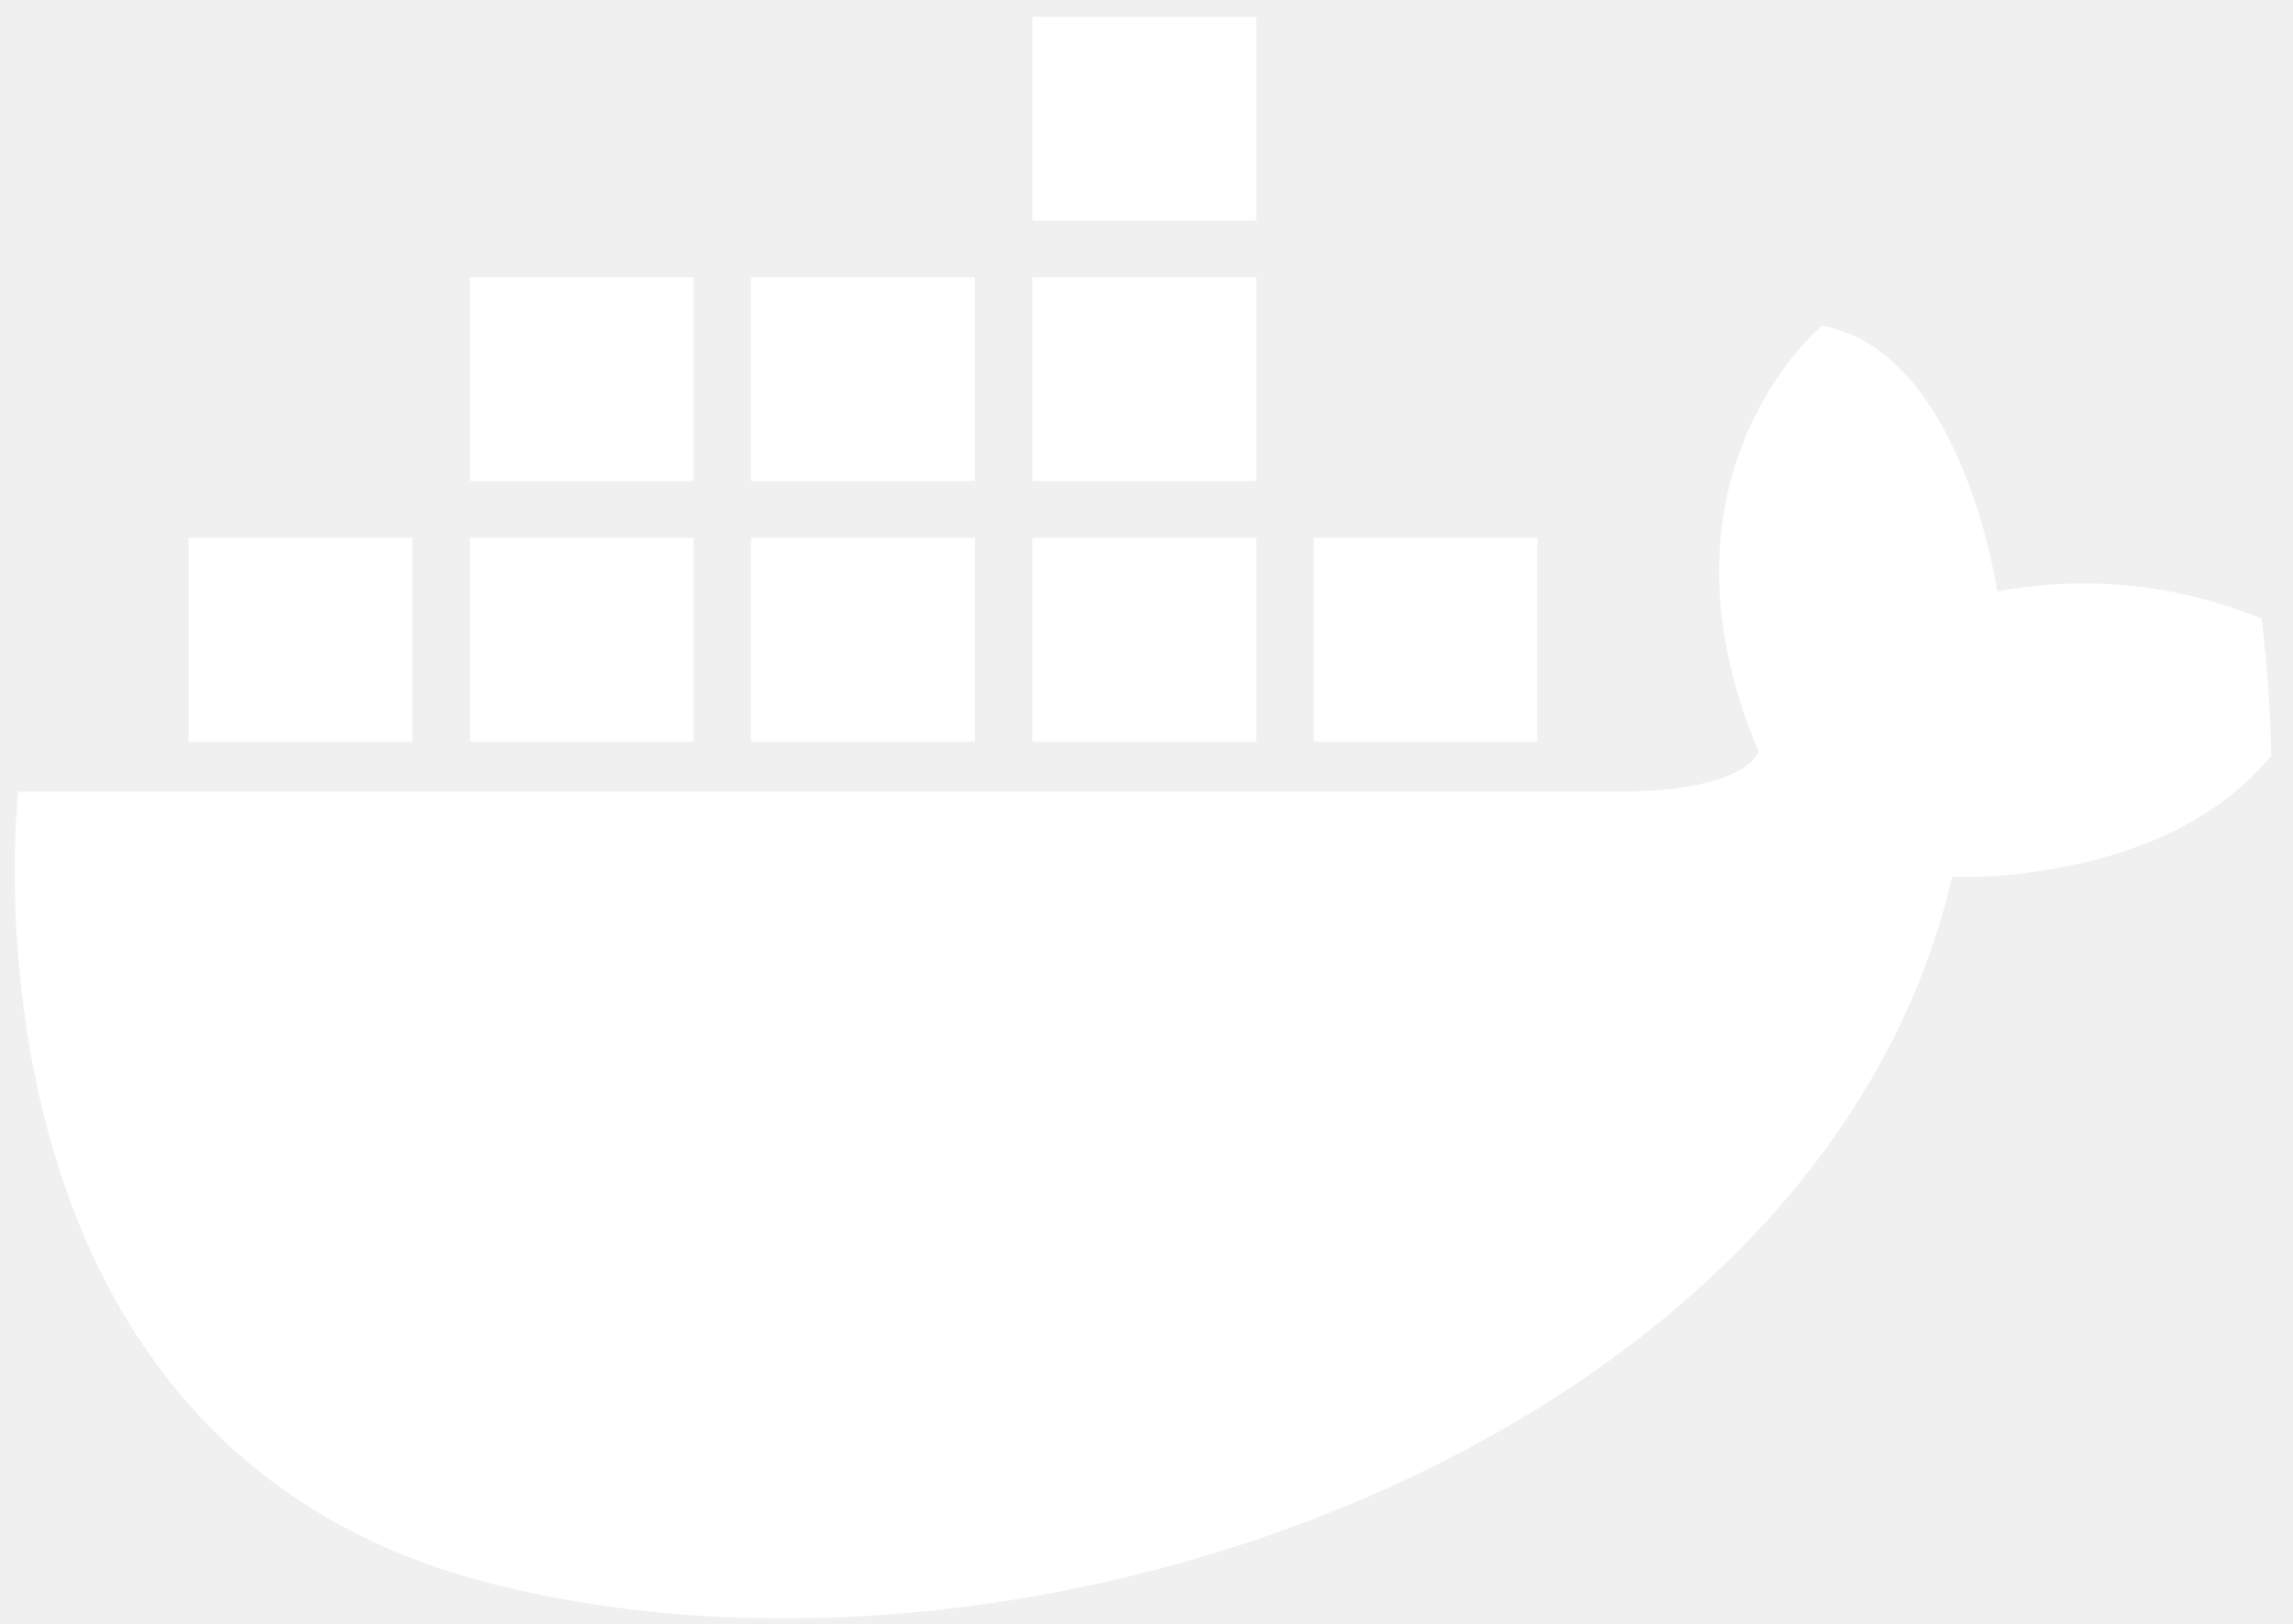
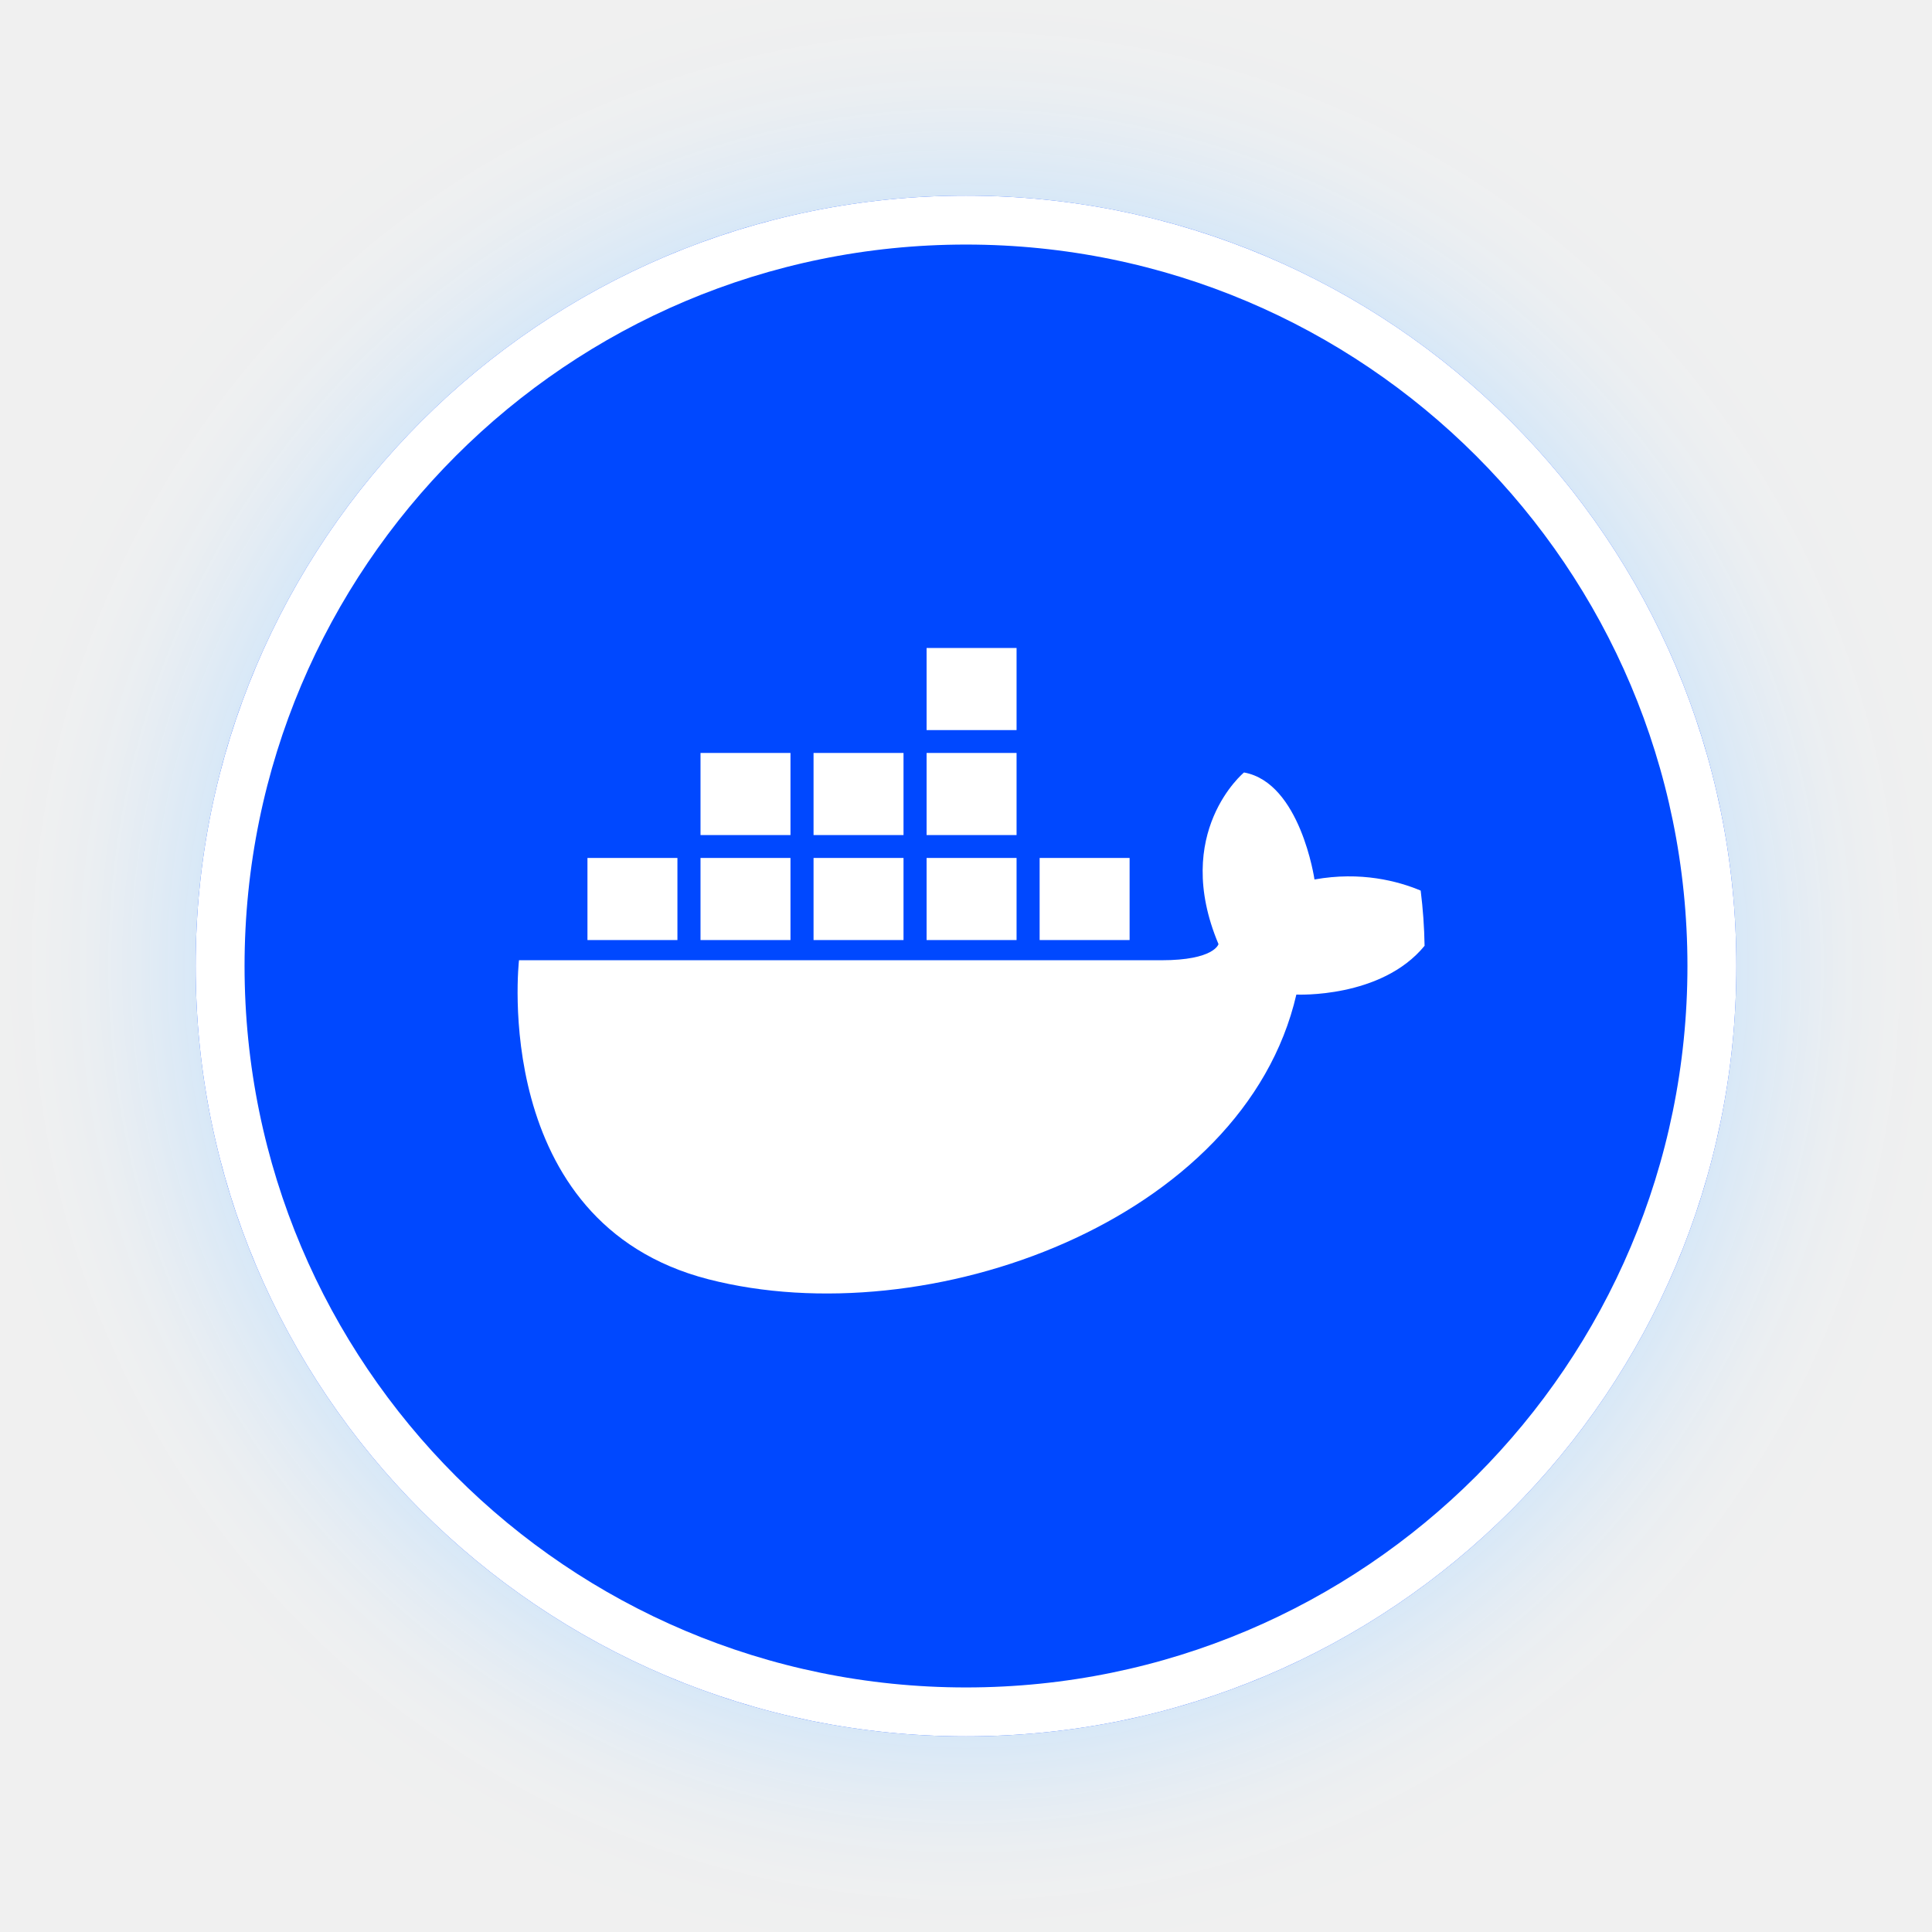
- <svg xmlns="http://www.w3.org/2000/svg" width="96" height="68" viewBox="0 0 96 68" fill="none">
-   <path d="M95.088 31.648C90.575 37.145 81.733 36.715 81.733 36.715C76.28 60.209 43.347 72.166 20.482 66.292C-2.382 60.42 0.764 33.15 0.764 33.15H67.68C73.202 33.15 73.623 31.471 73.623 31.471C68.728 19.864 76.28 13.641 76.28 13.641C82.154 14.691 83.621 24.759 83.621 24.759C88.442 23.894 92.314 24.922 94.683 25.913C94.92 27.796 95.058 29.709 95.088 31.648Z" fill="white" />
-   <path d="M17.267 22.521H7.896V31.052H17.267V22.521Z" fill="white" />
-   <path d="M29.04 22.521H19.67V31.052H29.04V22.521Z" fill="white" />
-   <path d="M64.365 22.521H54.994V31.052H64.365V22.521Z" fill="white" />
-   <path d="M52.589 22.521H43.219V31.052H52.589V22.521Z" fill="white" />
-   <path d="M52.589 0.707H43.219V9.237H52.589V0.707Z" fill="white" />
-   <path d="M40.814 22.521H31.443V31.052H40.814V22.521Z" fill="white" />
-   <path d="M29.04 11.613H19.67V20.143H29.04V11.613Z" fill="white" />
-   <path d="M52.589 11.613H43.219V20.143H52.589V11.613Z" fill="white" />
-   <path d="M40.814 11.613H31.443V20.143H40.814V11.613Z" fill="white" />
+ <svg xmlns="http://www.w3.org/2000/svg" width="237" height="237" viewBox="0 0 237 237" fill="none">
+   <g filter="url(#filter0_d)">
+     <circle cx="118.5" cy="118.5" r="94.5" fill="#0048FF" />
+     <circle cx="118.5" cy="118.5" r="91.5" stroke="white" stroke-width="6" />
+   </g>
+   <path d="M174.754 116.022C169.439 122.511 159.025 122.005 159.025 122.005C152.603 149.743 113.817 163.861 86.888 156.926C59.962 149.993 63.666 117.794 63.666 117.794H142.474C148.978 117.794 149.473 115.813 149.473 115.813C143.709 102.108 152.603 94.76 152.603 94.76C159.521 96.001 161.249 107.887 161.249 107.887C166.926 106.866 171.487 108.08 174.276 109.249C174.555 111.473 174.718 113.732 174.754 116.022Z" fill="white" />
+   <path d="M83.1 105.246H72.064V115.317H83.1V105.246Z" fill="white" />
+   <path d="M96.968 105.246H85.933V115.317H96.968V105.246Z" fill="white" />
+   <path d="M138.569 105.246H127.533V115.317H138.569V105.246Z" fill="white" />
+   <path d="M124.703 105.246H113.667V115.317H124.703V105.246Z" fill="white" />
+   <path d="M124.703 79.489H113.667V89.561H124.703V79.489Z" fill="white" />
+   <path d="M110.835 105.246H99.799V115.317H110.835V105.246Z" fill="white" />
+   <path d="M96.968 92.366H85.933V102.438H96.968V92.366Z" fill="white" />
+   <path d="M124.703 92.366H113.667V102.438H124.703V92.366Z" fill="white" />
+   <path d="M110.835 92.366H99.799V102.438H110.835V92.366Z" fill="white" />
+   <defs>
+     <filter id="filter0_d" x="0" y="0" width="237" height="237" filterUnits="userSpaceOnUse" color-interpolation-filters="sRGB">
+       <feFlood flood-opacity="0" result="BackgroundImageFix" />
+       <feColorMatrix in="SourceAlpha" type="matrix" values="0 0 0 0 0 0 0 0 0 0 0 0 0 0 0 0 0 0 127 0" />
+       <feOffset />
+       <feGaussianBlur stdDeviation="12" />
+       <feColorMatrix type="matrix" values="0 0 0 0 0.743 0 0 0 0 0.877 0 0 0 0 1 0 0 0 1 0" />
+       <feBlend mode="normal" in2="BackgroundImageFix" result="effect1_dropShadow" />
+       <feBlend mode="normal" in="SourceGraphic" in2="effect1_dropShadow" result="shape" />
+     </filter>
+   </defs>
</svg>
